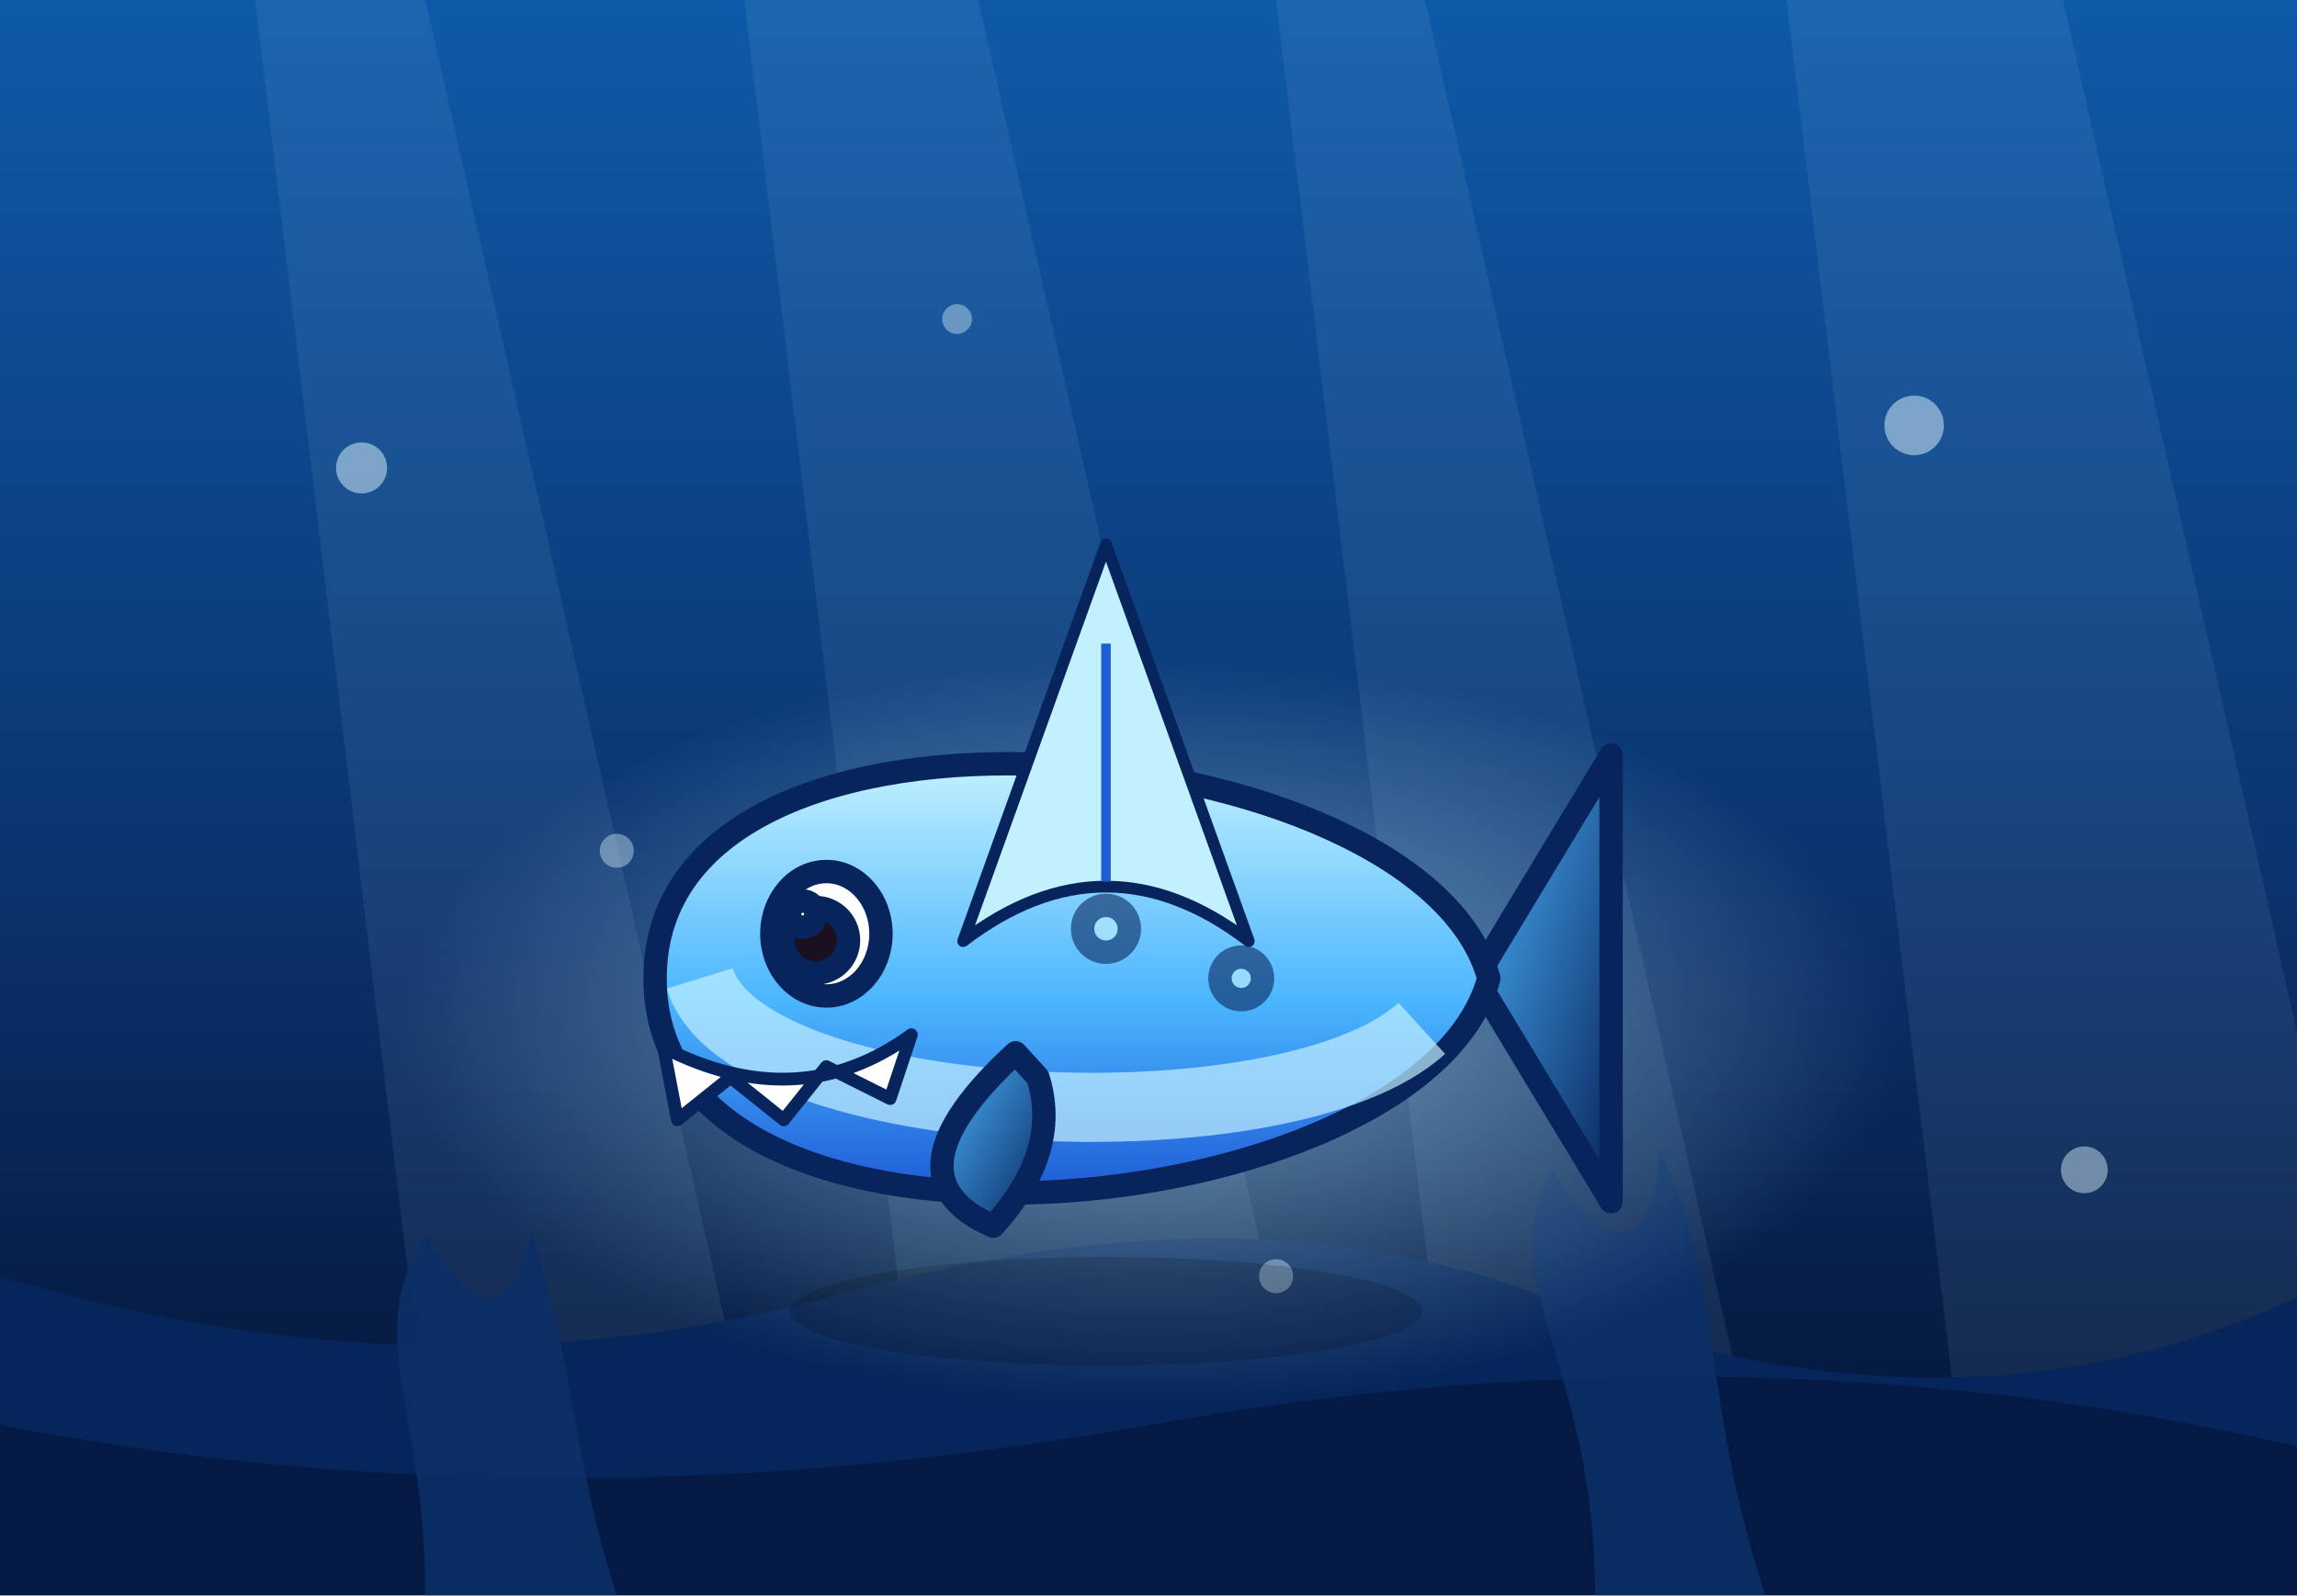
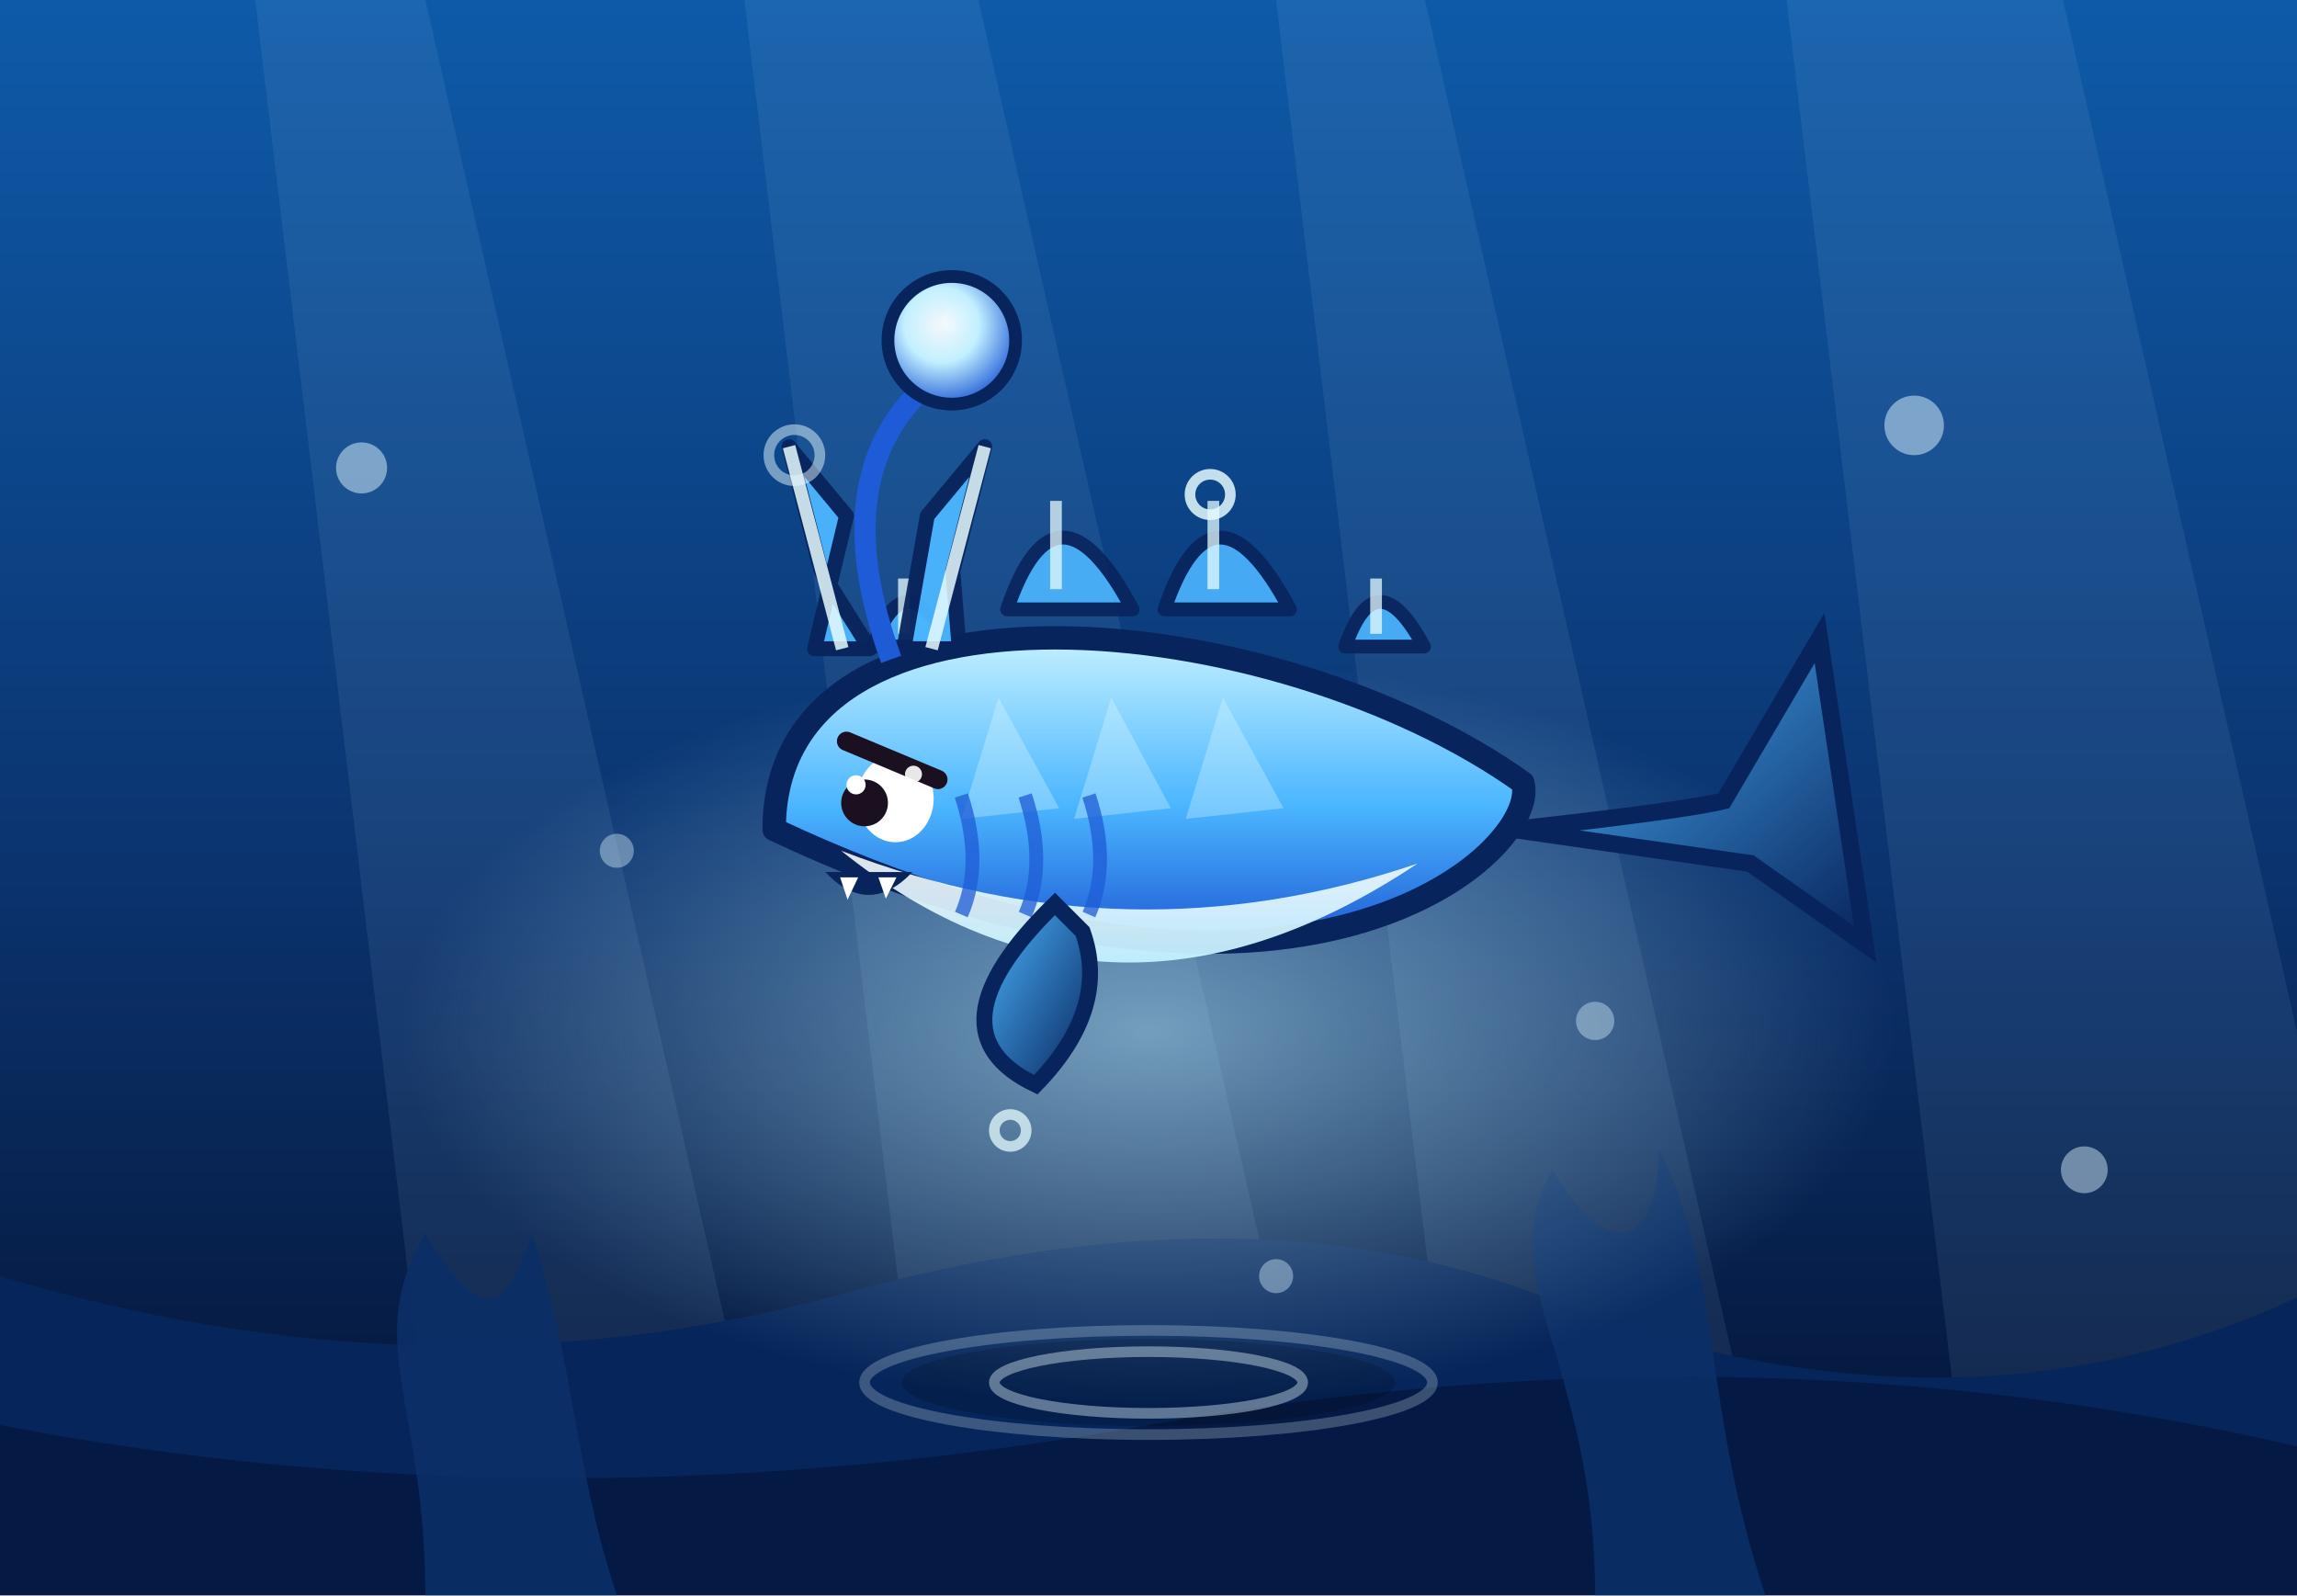
<svg xmlns="http://www.w3.org/2000/svg" viewBox="0 0 216 150">
  <defs>
    <linearGradient id="bodyS2_026" x1="0" y1="0" x2="0" y2="1">
      <stop offset="0%" stop-color="#c2f0ff" />
      <stop offset="55%" stop-color="#4bb6ff" />
      <stop offset="100%" stop-color="#1e5bd6" />
    </linearGradient>
    <linearGradient id="body2S2_026" x1="0" y1="0" x2="1" y2="1">
      <stop offset="0%" stop-color="#4bb6ff" />
      <stop offset="100%" stop-color="#08245c" />
    </linearGradient>
    <linearGradient id="bellyS2_026" x1="0" y1="0" x2="0" y2="1">
      <stop offset="0%" stop-color="#ffffff" stop-opacity=".92" />
      <stop offset="100%" stop-color="#c2f0ff" />
    </linearGradient>
+     <linearGradient id="voidS2_026" x1="0" y1="0" x2="0.3" y2="1">
+       <stop offset="0%" stop-color="#4c2a86" />
+       <stop offset="55%" stop-color="#2a1352" />
+       <stop offset="100%" stop-color="#100628" />
+     </linearGradient>
+     <linearGradient id="metalS2_026" x1="0" y1="0" x2="0" y2="1">
+       <stop offset="0%" stop-color="#c9d2e6" />
+       <stop offset="45%" stop-color="#7d879f" />
+       <stop offset="100%" stop-color="#333a4d" />
+     </linearGradient>
+     <linearGradient id="woodS2_026" x1="0" y1="0" x2="1" y2="1">
+       <stop offset="0%" stop-color="#9a6d3a" />
+       <stop offset="100%" stop-color="#4a3016" />
+     </linearGradient>
    <radialGradient id="stageS2_026" cx="50%" cy="62%" r="55%">
      <stop offset="0%" stop-color="#bff0ff" stop-opacity=".55" />
      <stop offset="70%" stop-color="#bff0ff" stop-opacity="0" />
    </radialGradient>
    <radialGradient id="orbS2_026" cx="42%" cy="38%" r="65%">
      <stop offset="0%" stop-color="#ffffff" stop-opacity=".95" />
      <stop offset="45%" stop-color="#c2f0ff" />
      <stop offset="100%" stop-color="#1e5bd6" />
    </radialGradient>
+     <radialGradient id="haloS2_026" cx="50%" cy="50%" r="50%">
+       <stop offset="60%" stop-color="#bff0ff" stop-opacity="0" />
+       <stop offset="100%" stop-color="#bff0ff" stop-opacity=".5" />
+     </radialGradient>
+     <linearGradient id="rimS2_026" x1="0" y1="0" x2="1" y2="1">
+       <stop offset="0%" stop-color="#ff9bf5" />
+       <stop offset="100%" stop-color="#bff0ff" stop-opacity=".2" />
+     </linearGradient>
  </defs>
  <defs>
    <linearGradient id="skyS2_026" x1="0" y1="0" x2="0" y2="1">
      <stop offset="0%" stop-color="#0e5aa8" />
      <stop offset="55%" stop-color="#0b336e" />
      <stop offset="100%" stop-color="#03102e" />
    </linearGradient>
  </defs>
  <rect x="0" y="0" width="216" height="150" fill="url(#skyS2_026)" />
  <polygon points="24,0 40,0 74,150 42,150" fill="#bfeaff" opacity=".08" />
  <polygon points="70,0 92,0 126,150 88,150" fill="#bfeaff" opacity=".08" />
  <polygon points="120,0 134,0 168,150 138,150" fill="#bfeaff" opacity=".08" />
  <polygon points="168,0 194,0 228,150 186,150" fill="#bfeaff" opacity=".08" />
  <path d="M0,150 L0,120 Q40,132 78,122 Q120,110 150,124 Q186,136 216,122 L216,150 Z" fill="#06255a" />
  <path d="M0,150 L0,134 Q52,144 108,134 T216,136 L216,150 Z" fill="#041a44" />
  <g fill="#0a2f66" opacity=".9">
    <path d="M150,150 C150,128 140,120 146,110 C152,120 156,116 156,108 C162,120 160,132 166,150 Z" />
    <path d="M40,150 C40,132 34,126 40,116 C46,126 48,122 50,116 C54,128 54,138 58,150 Z" />
  </g>
  <circle cx="34" cy="44" r="2.4" fill="#dff6ff" opacity="0.5" />
  <circle cx="58" cy="80" r="1.6" fill="#dff6ff" opacity="0.4" />
  <circle cx="180" cy="40" r="2.8" fill="#dff6ff" opacity="0.5" />
  <circle cx="150" cy="96" r="1.8" fill="#dff6ff" opacity="0.4" />
  <circle cx="196" cy="110" r="2.2" fill="#dff6ff" opacity="0.45" />
  <circle cx="90" cy="30" r="1.4" fill="#dff6ff" opacity="0.4" />
  <circle cx="120" cy="120" r="1.6" fill="#dff6ff" opacity="0.4" />
  <ellipse cx="108" cy="86" rx="92" ry="46" fill="url(#stageS2_026)" />
-   <ellipse cx="104" cy="123.3" rx="29.7" ry="5.1" fill="#000" opacity=".16" />
-   <g stroke="#08245c" stroke-width="2.2" stroke-linejoin="round">
-     <path d="M138.8,92.0 l12.7,-21.0 l0,42.0 Z" fill="url(#body2S2_026)" />
-     <path d="M61.6,92.0 C61.6,61.7 133.7,68.7 140.0,92.0 C133.7,115.3 61.6,122.3 61.6,92.0 Z" fill="url(#bodyS2_026)" />
-     <path d="M65.8,92.0 C70.1,106.0 121.0,108.3 133.7,96.7" fill="none" stroke="#c2f0ff" stroke-width="6.5" opacity=".7" />
-     <g transform="rotate(0 104 69.846)" stroke="#08245c" stroke-width="1.1" stroke-linejoin="round">
-       <path d="M104,51.19 L117.432,88.502 Q104,78.241 90.568,88.502 Z" fill="#c2f0ff" />
-       <line x1="104" y1="60.518" x2="104" y2="82.905" stroke="#1e5bd6" stroke-width="0.9" />
-     </g>
-     <path d="M95.5,99.0 q-12.7,11.7 -2.1,16.3 q6.4,-7.0 4.2,-14.0 Z" fill="url(#body2S2_026)" />
-     <circle cx="104" cy="87.336" r="2.2" fill="#c2f0ff" opacity=".6" />
-     <circle cx="116.72" cy="92" r="2.0" fill="#c2f0ff" opacity=".6" />
-     <ellipse cx="77.712" cy="87.802" rx="5.13" ry="5.849" fill="#ffffff" />
-     <circle cx="76.712" cy="88.418" r="3.078" fill="#1a1020" />
-     <circle cx="75.481" cy="85.955" r="1.231" fill="#fff" />
-     <path d="M62.4,98.5 q12.7,6.5 23.3,-1.2 l-2,6 l-6,-3 l-4,5 l-5,-4 l-5,4 Z" fill="#fff" stroke="#08245c" stroke-width="1.2" />
-   </g>
+   <ellipse cx="108.0" cy="130.0" rx="23.2" ry="4.1" fill="#000" opacity=".16" />
+   <ellipse cx="108.0" cy="130.0" rx="14.5" ry="2.9" fill="none" stroke="#e6fbff" stroke-width="1" opacity="0.40" />
+   <ellipse cx="108.0" cy="130.0" rx="26.7" ry="4.9" fill="none" stroke="#e6fbff" stroke-width="1" opacity="0.24" />
+   <path d="M142.3,78.0 q16.2,-1.8 19.8,-2.7 l9.0,-15.3 l4.3,28.8 l-10.8,-7.6 Z" fill="url(#body2S2_026)" stroke="#08245c" stroke-width="1.6" />
+   <path d="M72.8,78.0 C72.8,52.4 120.0,57.0 143.2,73.6 C145.0,80.0 122.1,101.2 72.8,78.0 Z" fill="url(#bodyS2_026)" stroke="#08245c" stroke-width="2.2" stroke-linejoin="round" />
+   <path d="M79.1,80.0 Q104.5,100.4 133.3,81.2 Q106.2,90.4 79.1,80.0 Z" fill="url(#bellyS2_026)" opacity=".95" />
+   <path d="M93.9,65.6 L99.6,76.0 L90.4,77.0 Z" fill="#e6fbff" opacity=".3" />
+   <path d="M104.5,65.6 L110.1,76.0 L101.0,77.0 Z" fill="#e6fbff" opacity=".3" />
+   <path d="M115.0,65.6 L120.7,76.0 L111.5,77.0 Z" fill="#e6fbff" opacity=".3" />
+   <path d="M90.4,74.8 q2.1,6.4 0,11.2" fill="none" stroke="#1e5bd6" stroke-width="1.3" opacity=".75" />
+   <path d="M96.4,74.8 q2.1,6.4 0,11.2" fill="none" stroke="#1e5bd6" stroke-width="1.3" opacity=".75" />
+   <path d="M102.4,74.8 q2.1,6.4 0,11.2" fill="none" stroke="#1e5bd6" stroke-width="1.3" opacity=".75" />
+   <path d="M82.1,60.8 Q85.0,52.4 89.5,60.8 Z" fill="#4bb6ff" stroke="#08245c" stroke-width="1.3" stroke-linejoin="round" opacity=".9" />
+   <path d="M85.0,59.6 L85.0,54.4" stroke="#e6fbff" stroke-width="1.1" opacity=".75" />
+   <path d="M94.7,57.3 Q99.3,43.8 106.5,57.3 Z" fill="#4bb6ff" stroke="#08245c" stroke-width="1.3" stroke-linejoin="round" opacity=".9" />
+   <path d="M99.3,55.4 L99.3,47.1" stroke="#e6fbff" stroke-width="1.1" opacity=".75" />
+   <path d="M109.5,57.3 Q114.1,43.8 121.3,57.3 Z" fill="#4bb6ff" stroke="#08245c" stroke-width="1.3" stroke-linejoin="round" opacity=".9" />
+   <path d="M114.1,55.4 L114.1,47.1" stroke="#e6fbff" stroke-width="1.1" opacity=".75" />
+   <path d="M126.5,60.8 Q129.4,52.4 133.9,60.8 Z" fill="#4bb6ff" stroke="#08245c" stroke-width="1.3" stroke-linejoin="round" opacity=".9" />
+   <path d="M129.4,59.6 L129.4,54.4" stroke="#e6fbff" stroke-width="1.1" opacity=".75" />
+   <path d="M99.2,85.0 q-12.3,12.0 -1.8,17.0 q7.0,-7.2 4.4,-14.4 Z" fill="url(#body2S2_026)" stroke="#08245c" stroke-width="1.5" />
+   <path d="M76.6,61.0 L79.6,48.5 L74.2,42.0 L77.2,53.7 L81.8,61.0 Z" fill="#4bb6ff" stroke="#08245c" stroke-width="1.4" stroke-linejoin="round" opacity=".95" />
+   <path d="M79.2,61.0 L74.2,42.0" stroke="#e6fbff" stroke-width="1.2" opacity=".85" />
+   <path d="M85.0,61.0 L87.2,48.5 L92.6,42.0 L89.6,53.7 L90.2,61.0 Z" fill="#4bb6ff" stroke="#08245c" stroke-width="1.4" stroke-linejoin="round" opacity=".95" />
+   <path d="M87.6,61.0 L92.6,42.0" stroke="#e6fbff" stroke-width="1.2" opacity=".85" />
+   <ellipse cx="84.2" cy="75.1" rx="3.6" ry="4.1" fill="#ffffff" />
+   <circle cx="81.3" cy="75.5" r="2.2" fill="#1a1020" />
+   <circle cx="80.5" cy="73.8" r="0.9" fill="#fff" />
+   <path d="M79.6,69.7 L88.2,73.3" stroke="#1a1020" stroke-width="1.8" stroke-linecap="round" />
+   <circle cx="85.9" cy="72.8" r="0.8" fill="#fff" opacity=".9" />
+   <path d="M77.6,82.0 q4.1,4.3 8.2,0 Z" fill="#08245c" />
+   <path d="M79.0,82.5 l0.7,2.1 l1.0,-2.1 Z" fill="#fff" />
+   <path d="M82.6,82.5 l0.7,2.0 l1.0,-2.0 Z" fill="#fff" />
+   <path d="M83.8,62.0 q-8.0,-22.0 10.0,-30.0" fill="none" stroke="#1e5bd6" stroke-width="2" />
+   <circle cx="89.5" cy="32.0" r="6.0" fill="url(#orbS2_026)" stroke="#08245c" stroke-width="1.2" />
+   <circle cx="113.8" cy="46.5" r="1.9" fill="none" stroke="#e6fbff" stroke-width="1" opacity="0.84" />
+   <circle cx="74.7" cy="42.8" r="2.4" fill="none" stroke="#e6fbff" stroke-width="1" opacity="0.49" />
+   <circle cx="95.0" cy="106.3" r="1.5" fill="none" stroke="#e6fbff" stroke-width="1" opacity="0.74" />
</svg>
